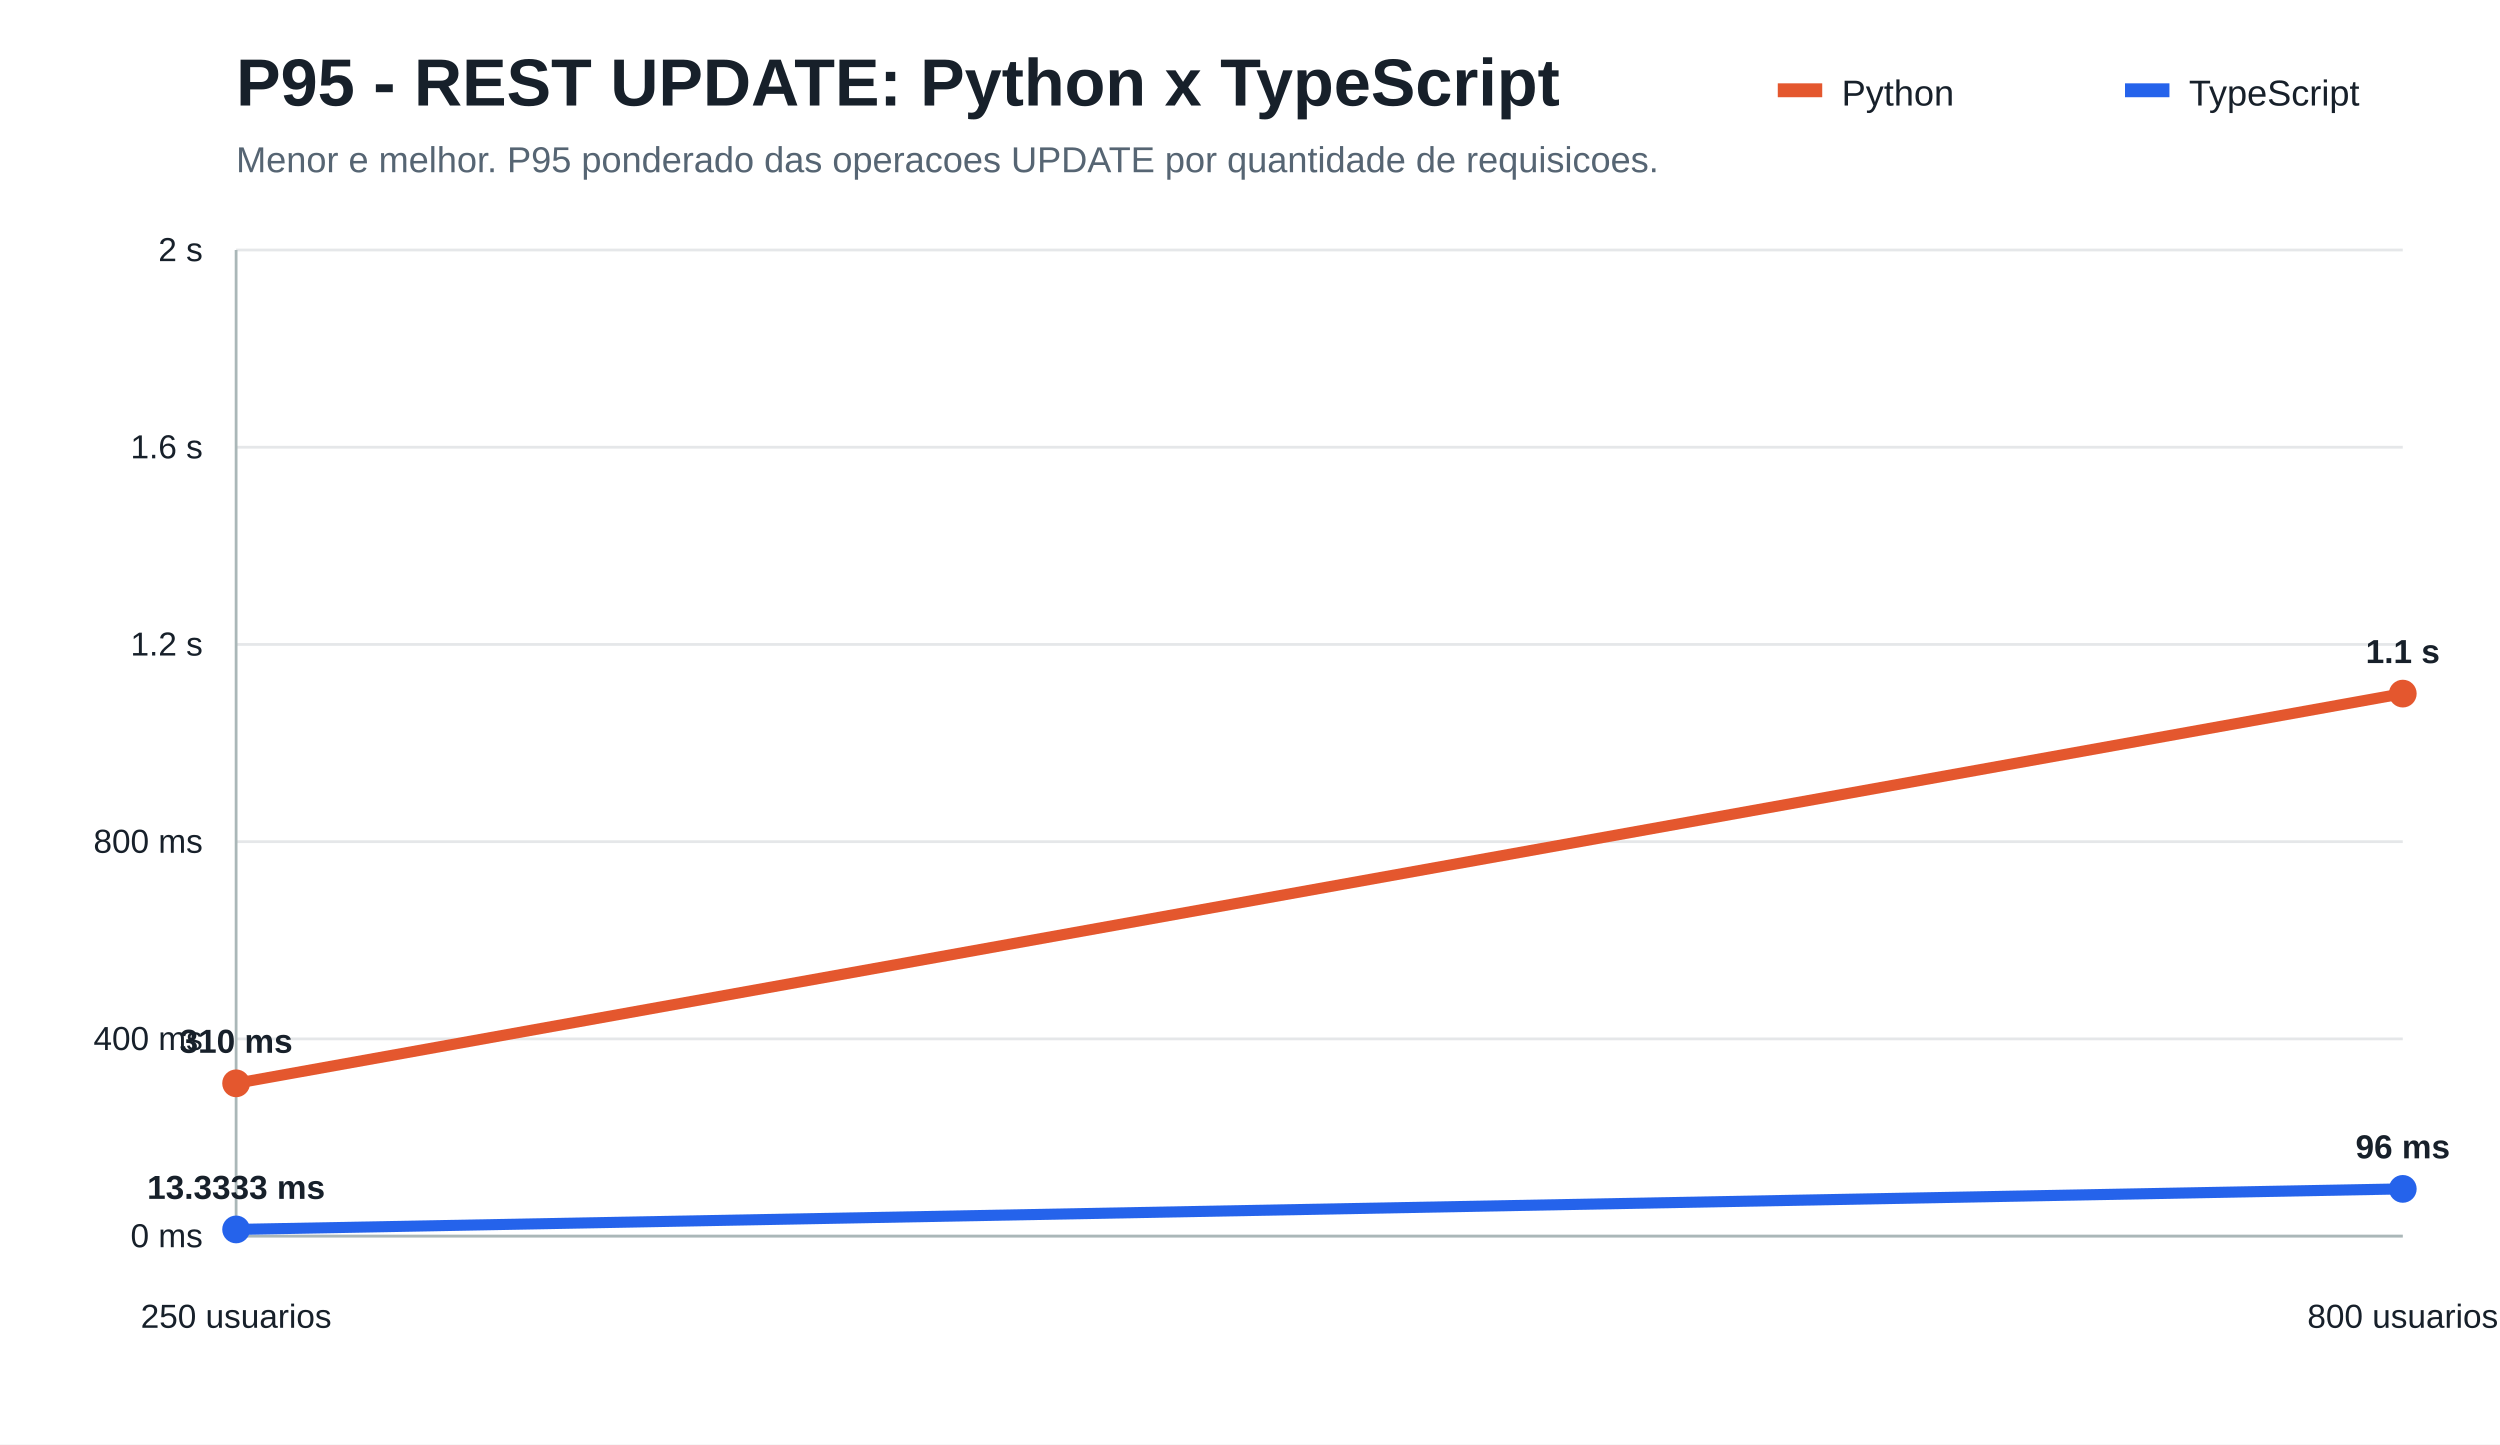
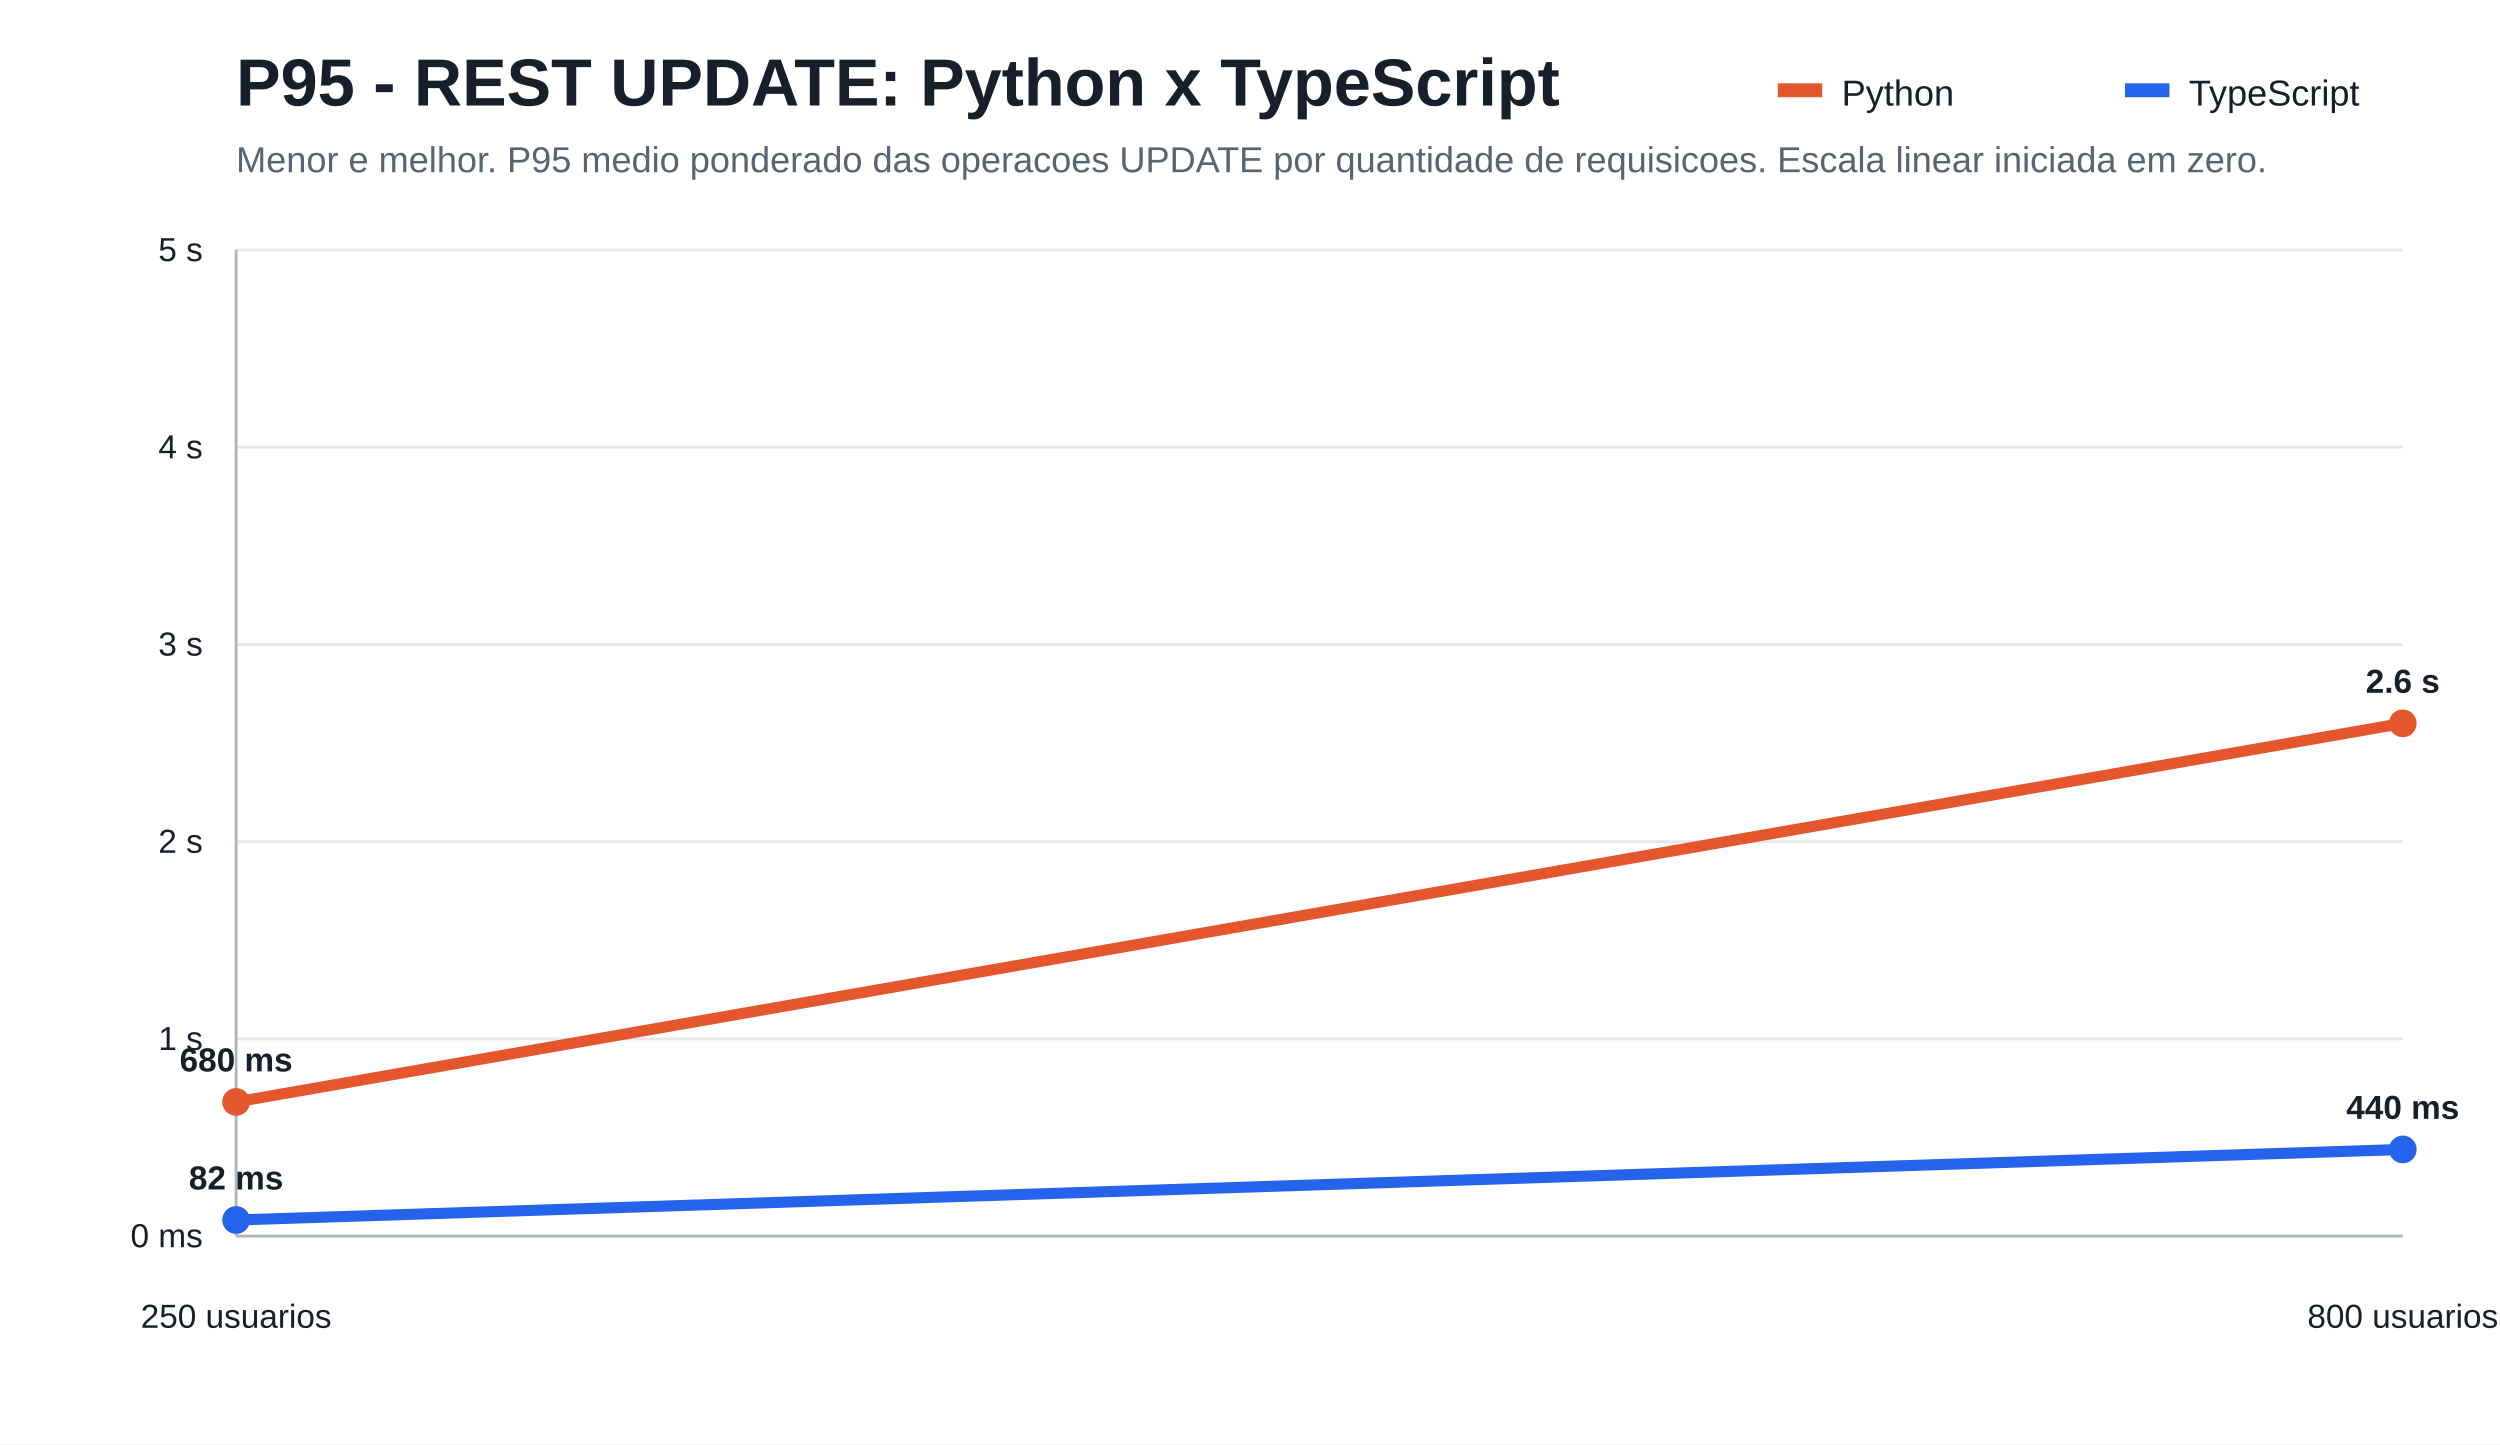
<svg xmlns="http://www.w3.org/2000/svg" width="900" height="520" viewBox="0 0 900 520">
  <style>text{font-family:Arial,sans-serif;fill:#17202a}.title{font-size:24px;font-weight:700}.subtitle{font-size:13px;fill:#566573}.axis{stroke:#aab7b8;stroke-width:1}.grid{stroke:#e5e7e9;stroke-width:1}.label{font-size:12px}.value{font-size:12px;font-weight:700}.legend{font-size:13px}</style>
  <rect width="100%" height="100%" fill="#ffffff" />
  <text x="85" y="38" class="title">P95 - REST UPDATE: Python x TypeScript</text>
-   <text x="85" y="62" class="subtitle">Menor e melhor. P95 ponderado das operacoes UPDATE por quantidade de requisicoes.</text>
+   <text x="85" y="62" class="subtitle">Menor e melhor. P95 medio ponderado das operacoes UPDATE por quantidade de requisicoes. Escala linear iniciada em zero.</text>
  <line x1="85" y1="445.0" x2="865" y2="445.0" class="grid" />
  <text x="73" y="449.0" text-anchor="end" class="label">0 ms</text>
  <line x1="85" y1="374.0" x2="865" y2="374.0" class="grid" />
-   <text x="73" y="378.0" text-anchor="end" class="label">400 ms</text>
+   <text x="73" y="378.0" text-anchor="end" class="label">1 s</text>
  <line x1="85" y1="303.0" x2="865" y2="303.0" class="grid" />
-   <text x="73" y="307.0" text-anchor="end" class="label">800 ms</text>
+   <text x="73" y="307.0" text-anchor="end" class="label">2 s</text>
  <line x1="85" y1="232.0" x2="865" y2="232.0" class="grid" />
-   <text x="73" y="236.0" text-anchor="end" class="label">1.2 s</text>
+   <text x="73" y="236.0" text-anchor="end" class="label">3 s</text>
  <line x1="85" y1="161.0" x2="865" y2="161.0" class="grid" />
-   <text x="73" y="165.0" text-anchor="end" class="label">1.6 s</text>
+   <text x="73" y="165.0" text-anchor="end" class="label">4 s</text>
  <line x1="85" y1="90.0" x2="865" y2="90.0" class="grid" />
-   <text x="73" y="94.0" text-anchor="end" class="label">2 s</text>
+   <text x="73" y="94.0" text-anchor="end" class="label">5 s</text>
  <line x1="85" y1="90" x2="85" y2="445" class="axis" />
  <line x1="85" y1="445" x2="865" y2="445" class="axis" />
  <text x="85.0" y="478" text-anchor="middle" class="label">250 usuarios</text>
  <text x="865.0" y="478" text-anchor="middle" class="label">800 usuarios</text>
-   <polyline points="85.0,390.0 865.0,249.7" fill="none" stroke="#e4572e" stroke-width="4" stroke-linecap="round" stroke-linejoin="round" />
-   <circle cx="85.0" cy="390.0" r="5" fill="#e4572e" />
-   <text x="85.0" y="379.0" text-anchor="middle" class="value">310 ms</text>
-   <circle cx="865.0" cy="249.7" r="5" fill="#e4572e" />
-   <text x="865.0" y="238.7" text-anchor="middle" class="value">1.1 s</text>
-   <polyline points="85.0,442.6 865.0,428.0" fill="none" stroke="#2563eb" stroke-width="4" stroke-linecap="round" stroke-linejoin="round" />
-   <circle cx="85.0" cy="442.6" r="5" fill="#2563eb" />
-   <text x="85.0" y="431.6" text-anchor="middle" class="value">13.3333 ms</text>
-   <circle cx="865.0" cy="428.0" r="5" fill="#2563eb" />
-   <text x="865.0" y="417.0" text-anchor="middle" class="value">96 ms</text>
+   <polyline points="85.0,396.7 865.0,260.4" fill="none" stroke="#e4572e" stroke-width="4" stroke-linecap="round" stroke-linejoin="round" />
+   <circle cx="85.0" cy="396.7" r="5" fill="#e4572e" />
+   <text x="85.0" y="385.7" text-anchor="middle" class="value">680 ms</text>
+   <circle cx="865.0" cy="260.4" r="5" fill="#e4572e" />
+   <text x="865.0" y="249.4" text-anchor="middle" class="value">2.6 s</text>
+   <polyline points="85.0,439.2 865.0,413.8" fill="none" stroke="#2563eb" stroke-width="4" stroke-linecap="round" stroke-linejoin="round" />
+   <circle cx="85.0" cy="439.2" r="5" fill="#2563eb" />
+   <text x="85.0" y="428.2" text-anchor="middle" class="value">82 ms</text>
+   <circle cx="865.0" cy="413.8" r="5" fill="#2563eb" />
+   <text x="865.0" y="402.8" text-anchor="middle" class="value">440 ms</text>
  <rect x="640" y="30" width="16" height="5" fill="#e4572e" />
  <text x="663" y="38" class="legend">Python</text>
  <rect x="765" y="30" width="16" height="5" fill="#2563eb" />
  <text x="788" y="38" class="legend">TypeScript</text>
</svg>
